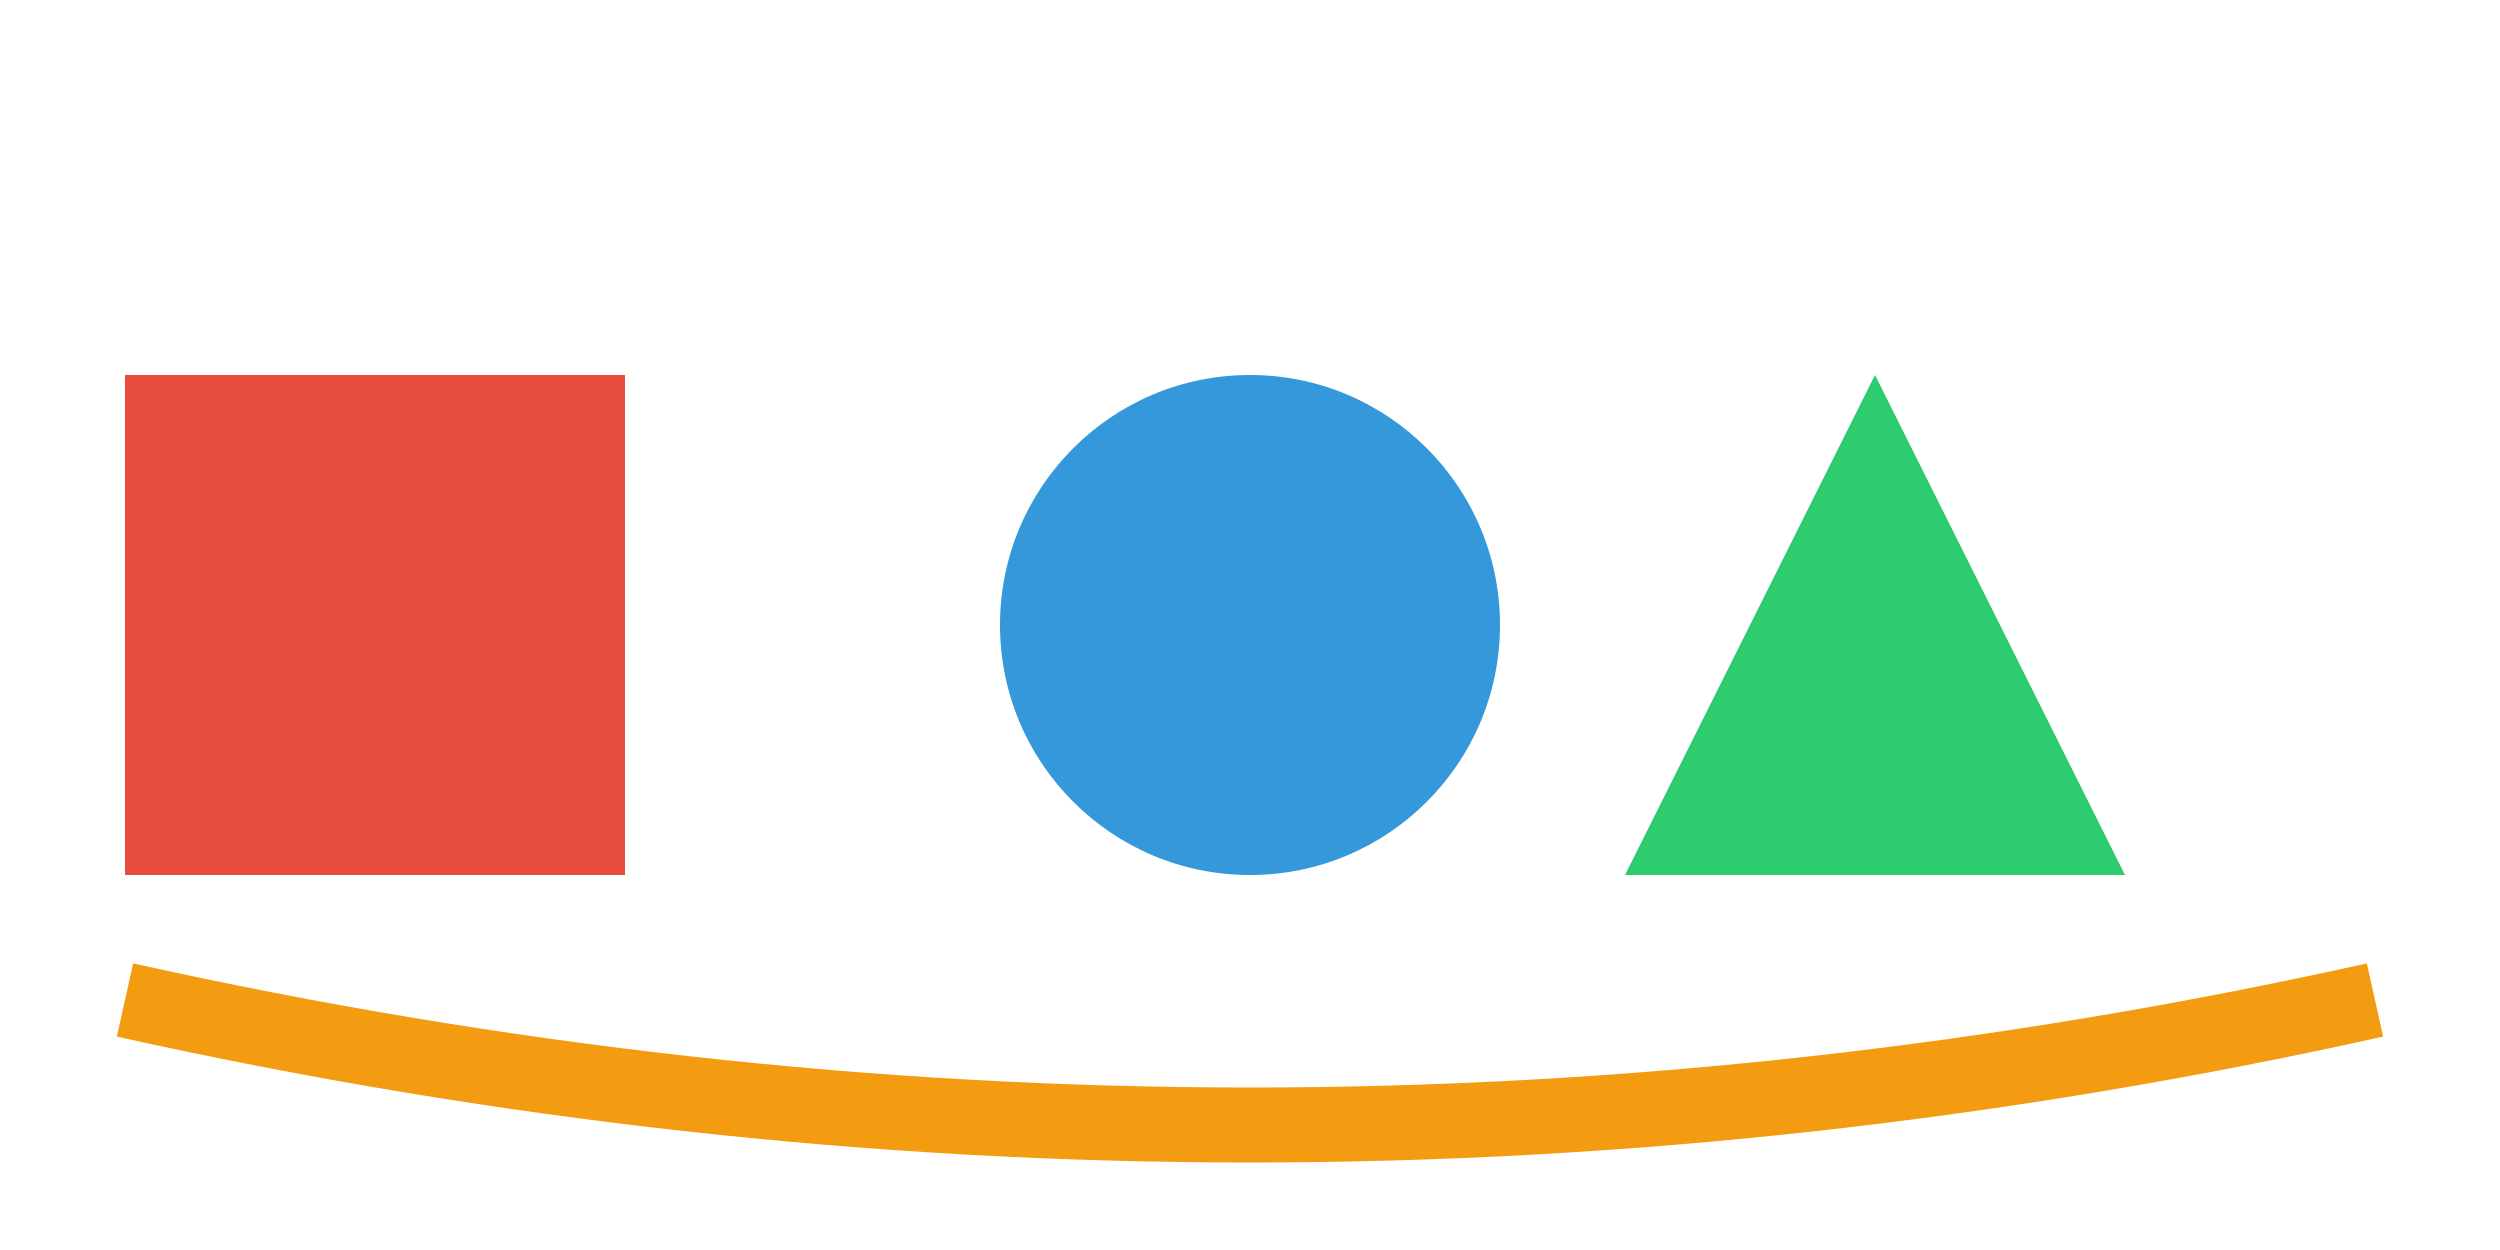
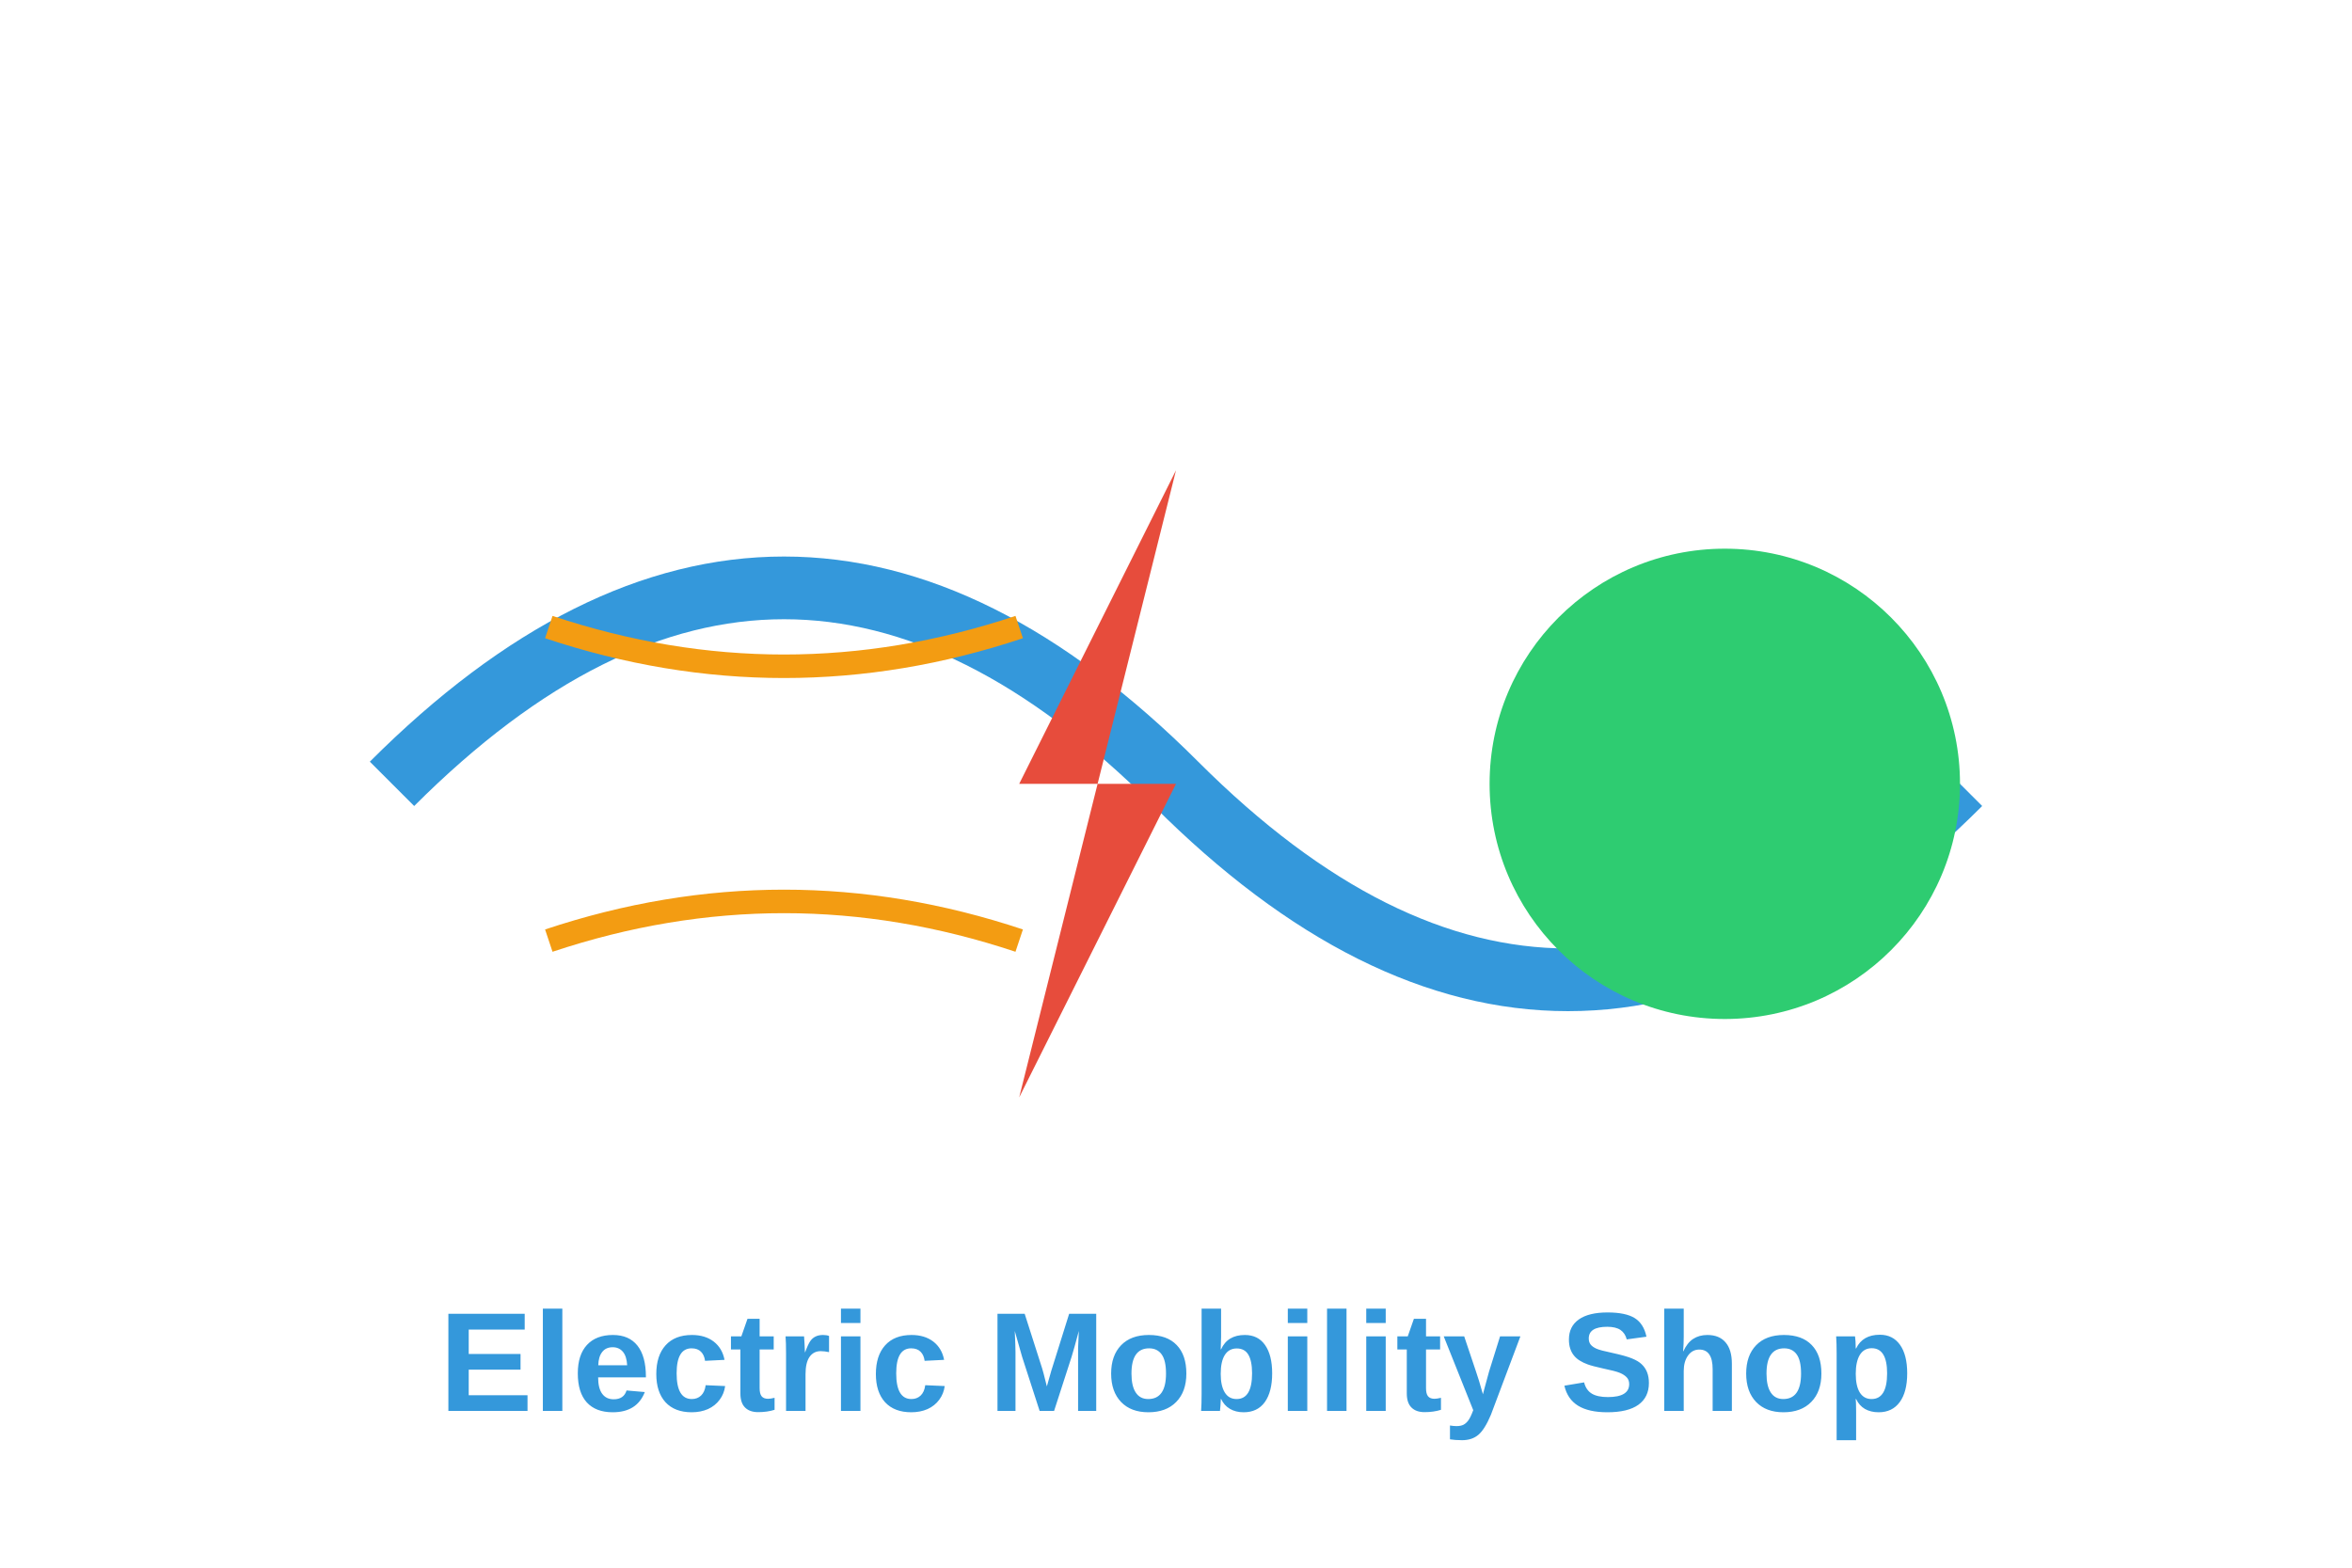
- <svg xmlns="http://www.w3.org/2000/svg" viewBox="0 0 200 100">
-   <rect x="10" y="30" width="40" height="40" fill="#e74c3c" />
-   <circle cx="100" cy="50" r="20" fill="#3498db" />
-   <polygon points="150,30 170,70 130,70" fill="#2ecc71" />
-   <path d="M10,80 Q100,100 190,80" stroke="#f39c12" stroke-width="6" fill="none" />
+ <svg xmlns="http://www.w3.org/2000/svg" viewBox="0 0 300 200">
+   <path d="M50,100 Q100,50 150,100 T250,100" fill="none" stroke="#3498db" stroke-width="8" />
+   <path d="M150,60 L130,100 H150 L130,140" fill="#e74c3c" />
+   <circle cx="220" cy="100" r="30" fill="#2ecc71" />
+   <path d="M70,80 Q100,90 130,80 M70,120 Q100,110 130,120" fill="none" stroke="#f39c12" stroke-width="3" />
+   <text x="150" y="180" font-family="Arial, sans-serif" font-size="18" fill="#3498db" text-anchor="middle" font-weight="bold">Electric Mobility Shop</text>
</svg>
